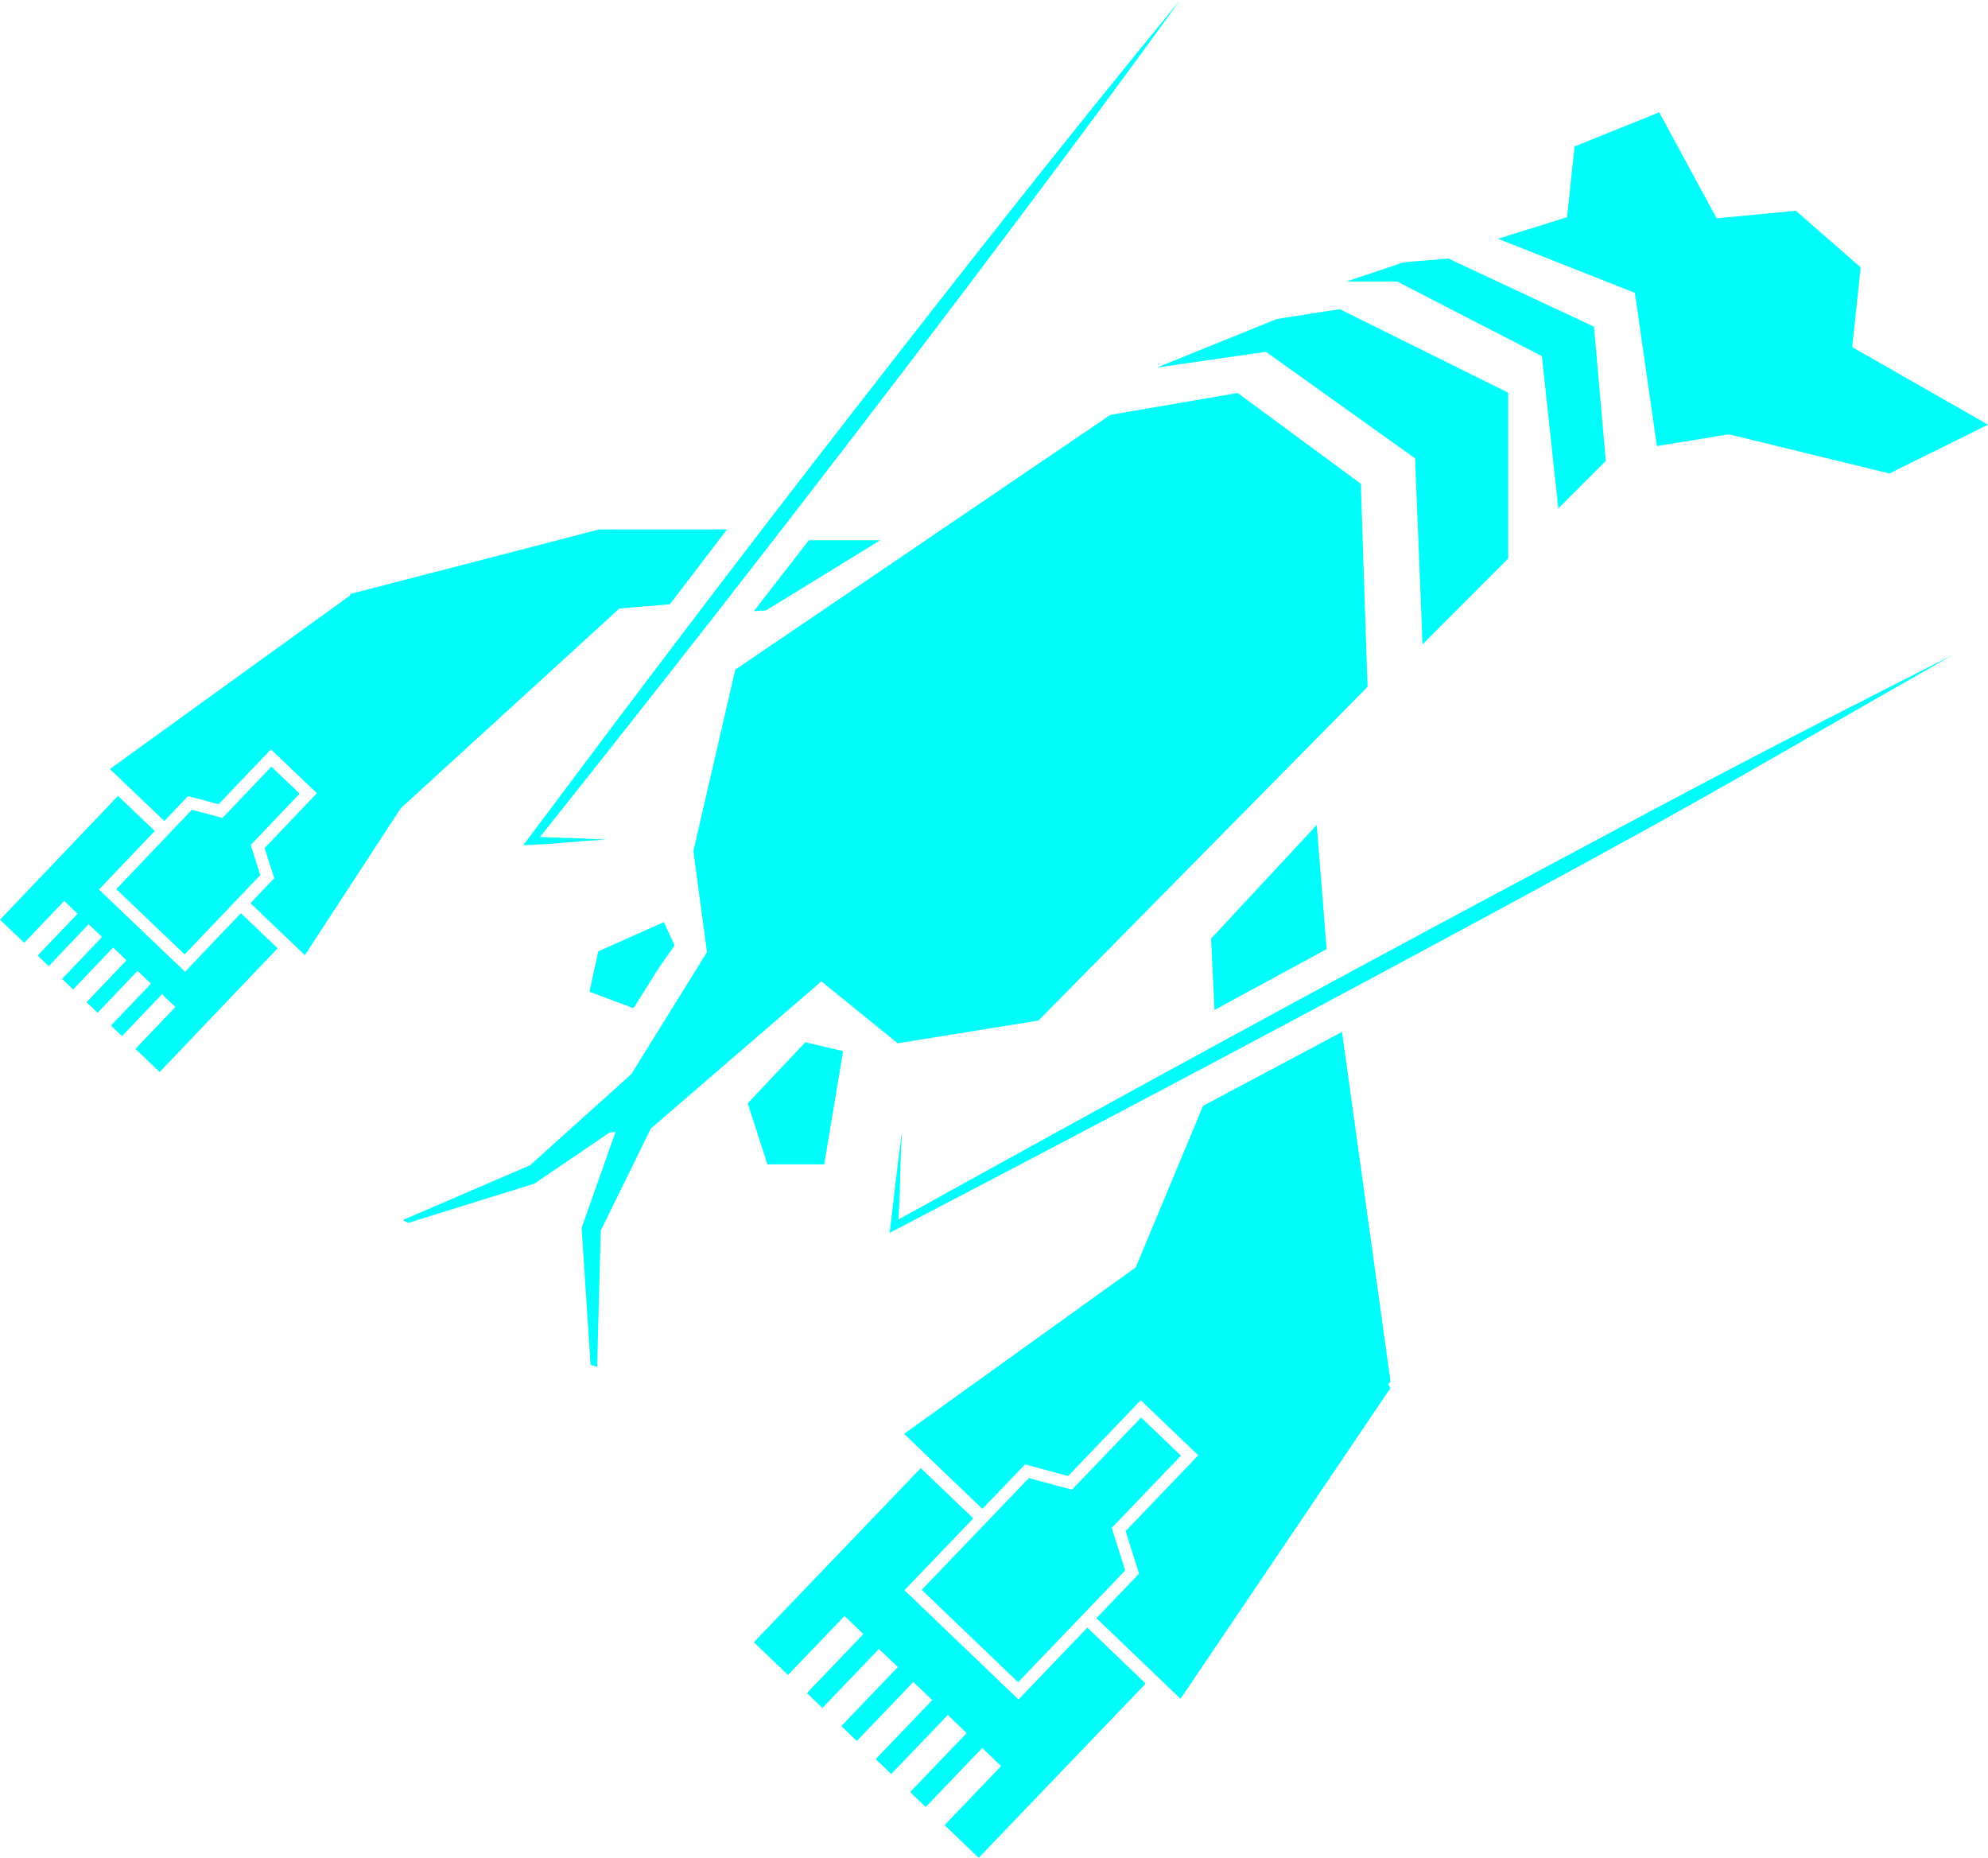
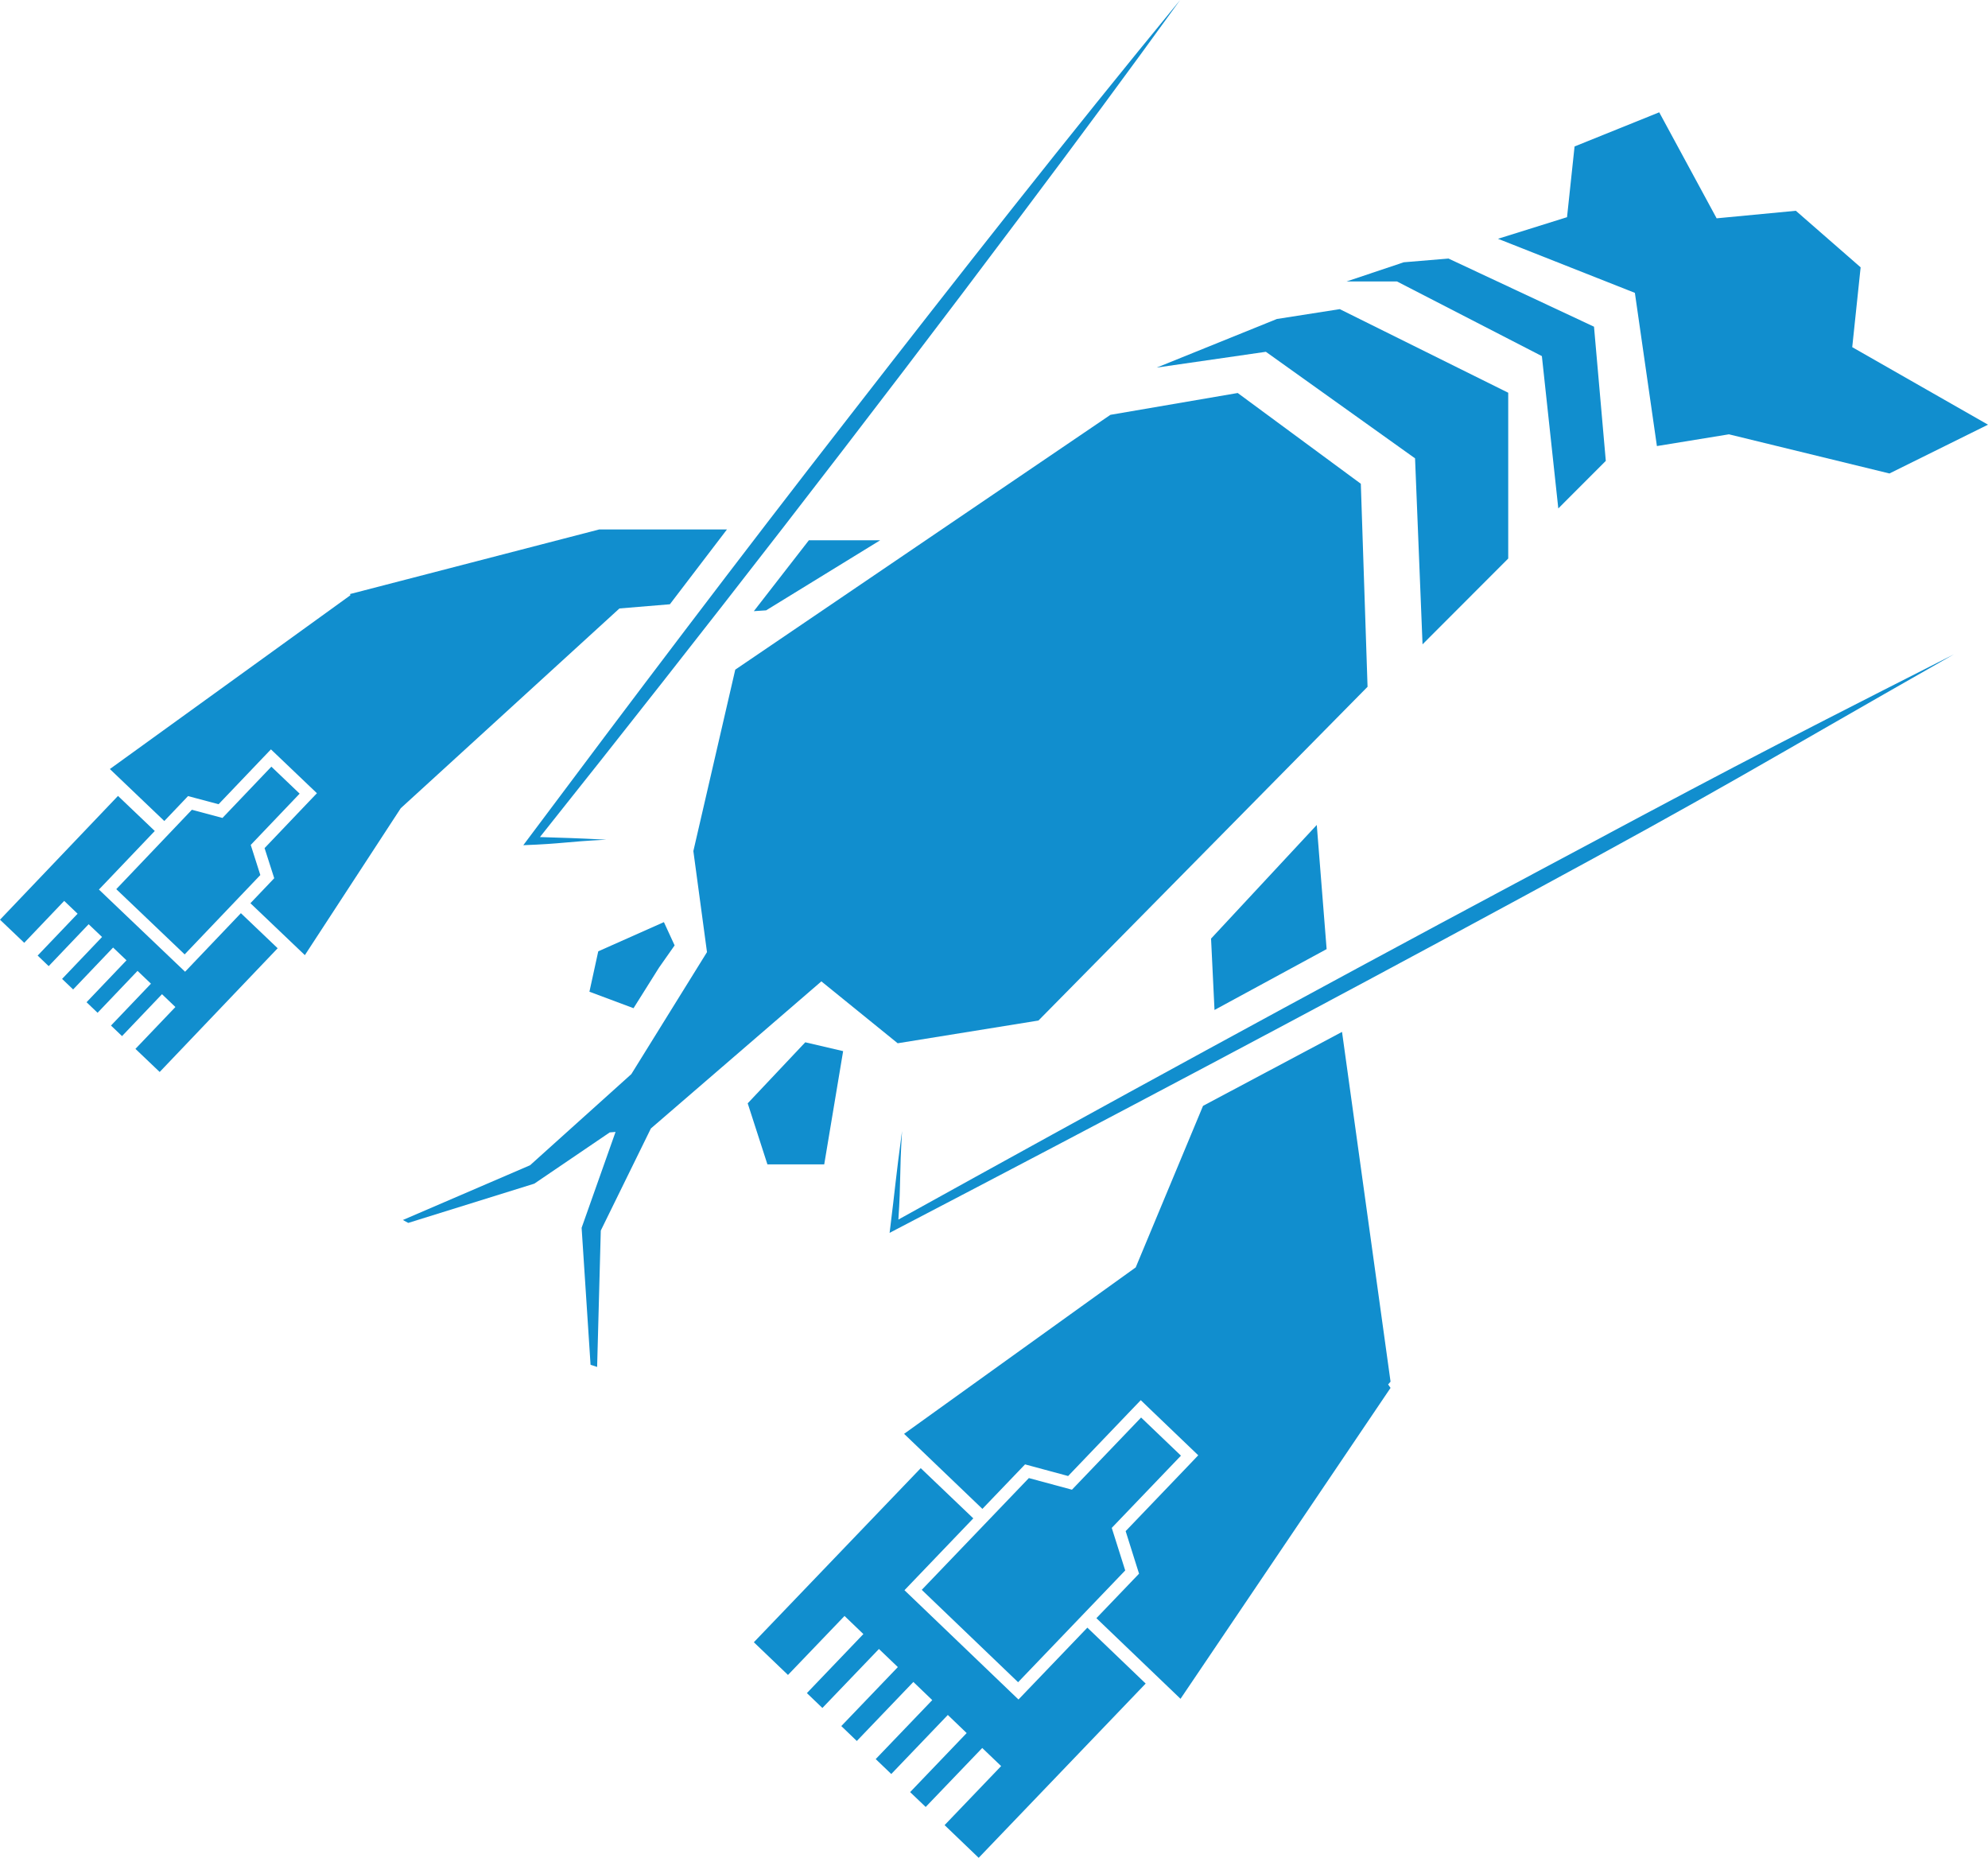
<svg xmlns="http://www.w3.org/2000/svg" id="Calque_1" viewBox="0 0 369.15 344.9">
  <defs>
-     <style>.cls-1{fill:#00fcfb;stroke-width:0px;}</style>
+     <style>.cls-1{fill:#118ece;stroke-width:0px;}</style>
  </defs>
  <polygon class="cls-1" points="307.67 82.81 321.04 80.63 350.85 87.9 369.15 78.84 343.94 64.45 345.5 49.63 333.47 39.13 318.76 40.53 308.1 20.85 292.38 27.19 290.98 40.32 278.16 44.33 303.58 54.37 307.67 82.81" />
  <polygon class="cls-1" points="153.05 216.16 156.56 195.14 149.53 193.5 138.84 204.83 142.5 216.16 153.05 216.16" />
  <polygon class="cls-1" points="109.45 184.11 117.64 187.17 122.37 179.64 125.27 175.51 123.28 171.19 111.09 176.61 109.45 184.11" />
  <polygon class="cls-1" points="166.69 193.68 192.83 189.46 253.94 127.5 252.69 89.81 229.83 72.96 206.2 77.01 136.53 124.32 128.75 158 131.28 176.76 117.23 199.41 98.42 216.33 74.81 226.49 75.81 227.03 99.22 219.74 113.22 210.23 114.3 210.14 108 227.94 109.66 253.37 110.88 253.77 111.56 228.45 120.86 209.5 152.52 182.19 166.69 193.68" />
  <polygon class="cls-1" points="235.06 65.31 262.76 85.09 264.15 119.62 280.06 103.69 280.06 72.91 248.78 57.39 237.1 59.22 214.79 68.24 235.06 65.31" />
  <polygon class="cls-1" points="286.31 66.11 289.36 94.39 298.18 85.56 295.99 60.65 268.97 48 260.67 48.69 250.05 52.25 259.4 52.25 286.31 66.11" />
  <path class="cls-1" d="M112.52,155.88c-6.38-.32-6.83-.3-12.26-.48h0c30.41-38.16,60.33-76.71,89.6-115.74,9.87-13.13,19.66-26.33,29.28-39.66-20.88,25.39-41.17,51.23-61.33,77.19-20.52,26.34-40.65,52.97-60.64,79.72,7.44-.28,7.89-.65,15.34-1.02" />
  <polygon class="cls-1" points="142.26 113.31 163.44 100.3 150.2 100.3 139.98 113.46 142.26 113.31" />
  <path class="cls-1" d="M225.52,187.5c7.05-3.84,13.97-7.59,20.82-11.3l-1.83-23.05-19.63,21.1.64,13.24Z" />
  <path class="cls-1" d="M166.82,226.42h0c.5-7.52.17-8.12.68-16.44-1.23,9.15-1.17,9.74-2.31,18.9l1.18-.62c38.95-20.31,77.77-40.84,116.39-61.77,38.63-20.9,41.86-23.29,80.05-45.01-39.17,19.88-42.66,21.8-81.4,42.5-38.37,20.48-76.54,41.34-114.59,62.43" />
  <polygon class="cls-1" points="199.05 276.56 191.05 274.4 171.16 295.15 189.05 312.3 208.94 291.55 206.44 283.65 219.29 270.24 211.89 263.16 199.05 276.56" />
  <polygon class="cls-1" points="258.21 256.5 249.2 191.57 223.39 205.3 210.89 235.29 167.88 266.19 182.42 280.12 189.41 272.83 190.34 271.86 191.64 272.21 198.34 274.02 210.25 261.58 211.83 259.94 213.47 261.52 220.86 268.6 222.5 270.17 220.93 271.82 209.02 284.25 211.1 290.86 211.51 292.15 210.58 293.12 203.59 300.41 219.21 315.38 258.21 257.66 257.76 257.02 258.21 256.5" />
  <polygon class="cls-1" points="139.98 304.88 146.32 310.95 156.82 300 160.32 303.36 149.83 314.32 152.71 317.08 163.21 306.13 166.72 309.49 156.22 320.44 159.1 323.21 169.6 312.25 173.11 315.62 162.61 326.57 165.5 329.34 176 318.38 179.5 321.74 169 332.7 171.89 335.46 182.39 324.51 185.9 327.87 175.4 338.83 181.73 344.9 212.74 312.55 202.56 302.79 201.91 302.17 190.69 313.87 189.12 315.51 187.48 313.94 169.59 296.79 167.95 295.22 169.52 293.58 180.73 281.88 170.97 272.56 139.98 304.88" />
  <polygon class="cls-1" points="0 170.74 4.5 175.03 11.92 167.25 14.41 169.63 6.99 177.4 9.04 179.36 16.46 171.58 18.95 173.95 11.53 181.73 13.58 183.69 21 175.91 23.49 178.28 16.07 186.06 18.12 188.02 25.54 180.24 28.03 182.62 20.61 190.39 22.66 192.35 30.08 184.57 32.57 186.95 25.15 194.72 29.65 199.01 51.56 176.04 44.73 169.53 35.94 178.75 34.37 180.4 32.72 178.83 20.01 166.71 18.37 165.14 19.94 163.5 28.74 154.27 21.91 147.76 0 170.74" />
  <polygon class="cls-1" points="111.27 98.29 65.01 110.28 65.01 110.29 65.01 110.29 65.06 110.51 20.4 142.77 30.51 152.42 33.99 148.77 34.92 147.79 36.22 148.14 40.59 149.3 48.74 140.76 50.31 139.12 51.95 140.68 57.2 145.69 58.85 147.26 57.28 148.9 49.13 157.45 50.51 161.76 50.92 163.04 49.99 164.02 46.5 167.68 56.61 177.32 74.41 150.05 115.02 112.96 124.39 112.18 134.99 98.29 111.27 98.29" />
  <polygon class="cls-1" points="41.31 151.85 35.63 150.33 21.59 165.07 34.29 177.18 48.34 162.45 46.56 156.86 55.64 147.34 50.39 142.33 41.31 151.85" />
</svg>
